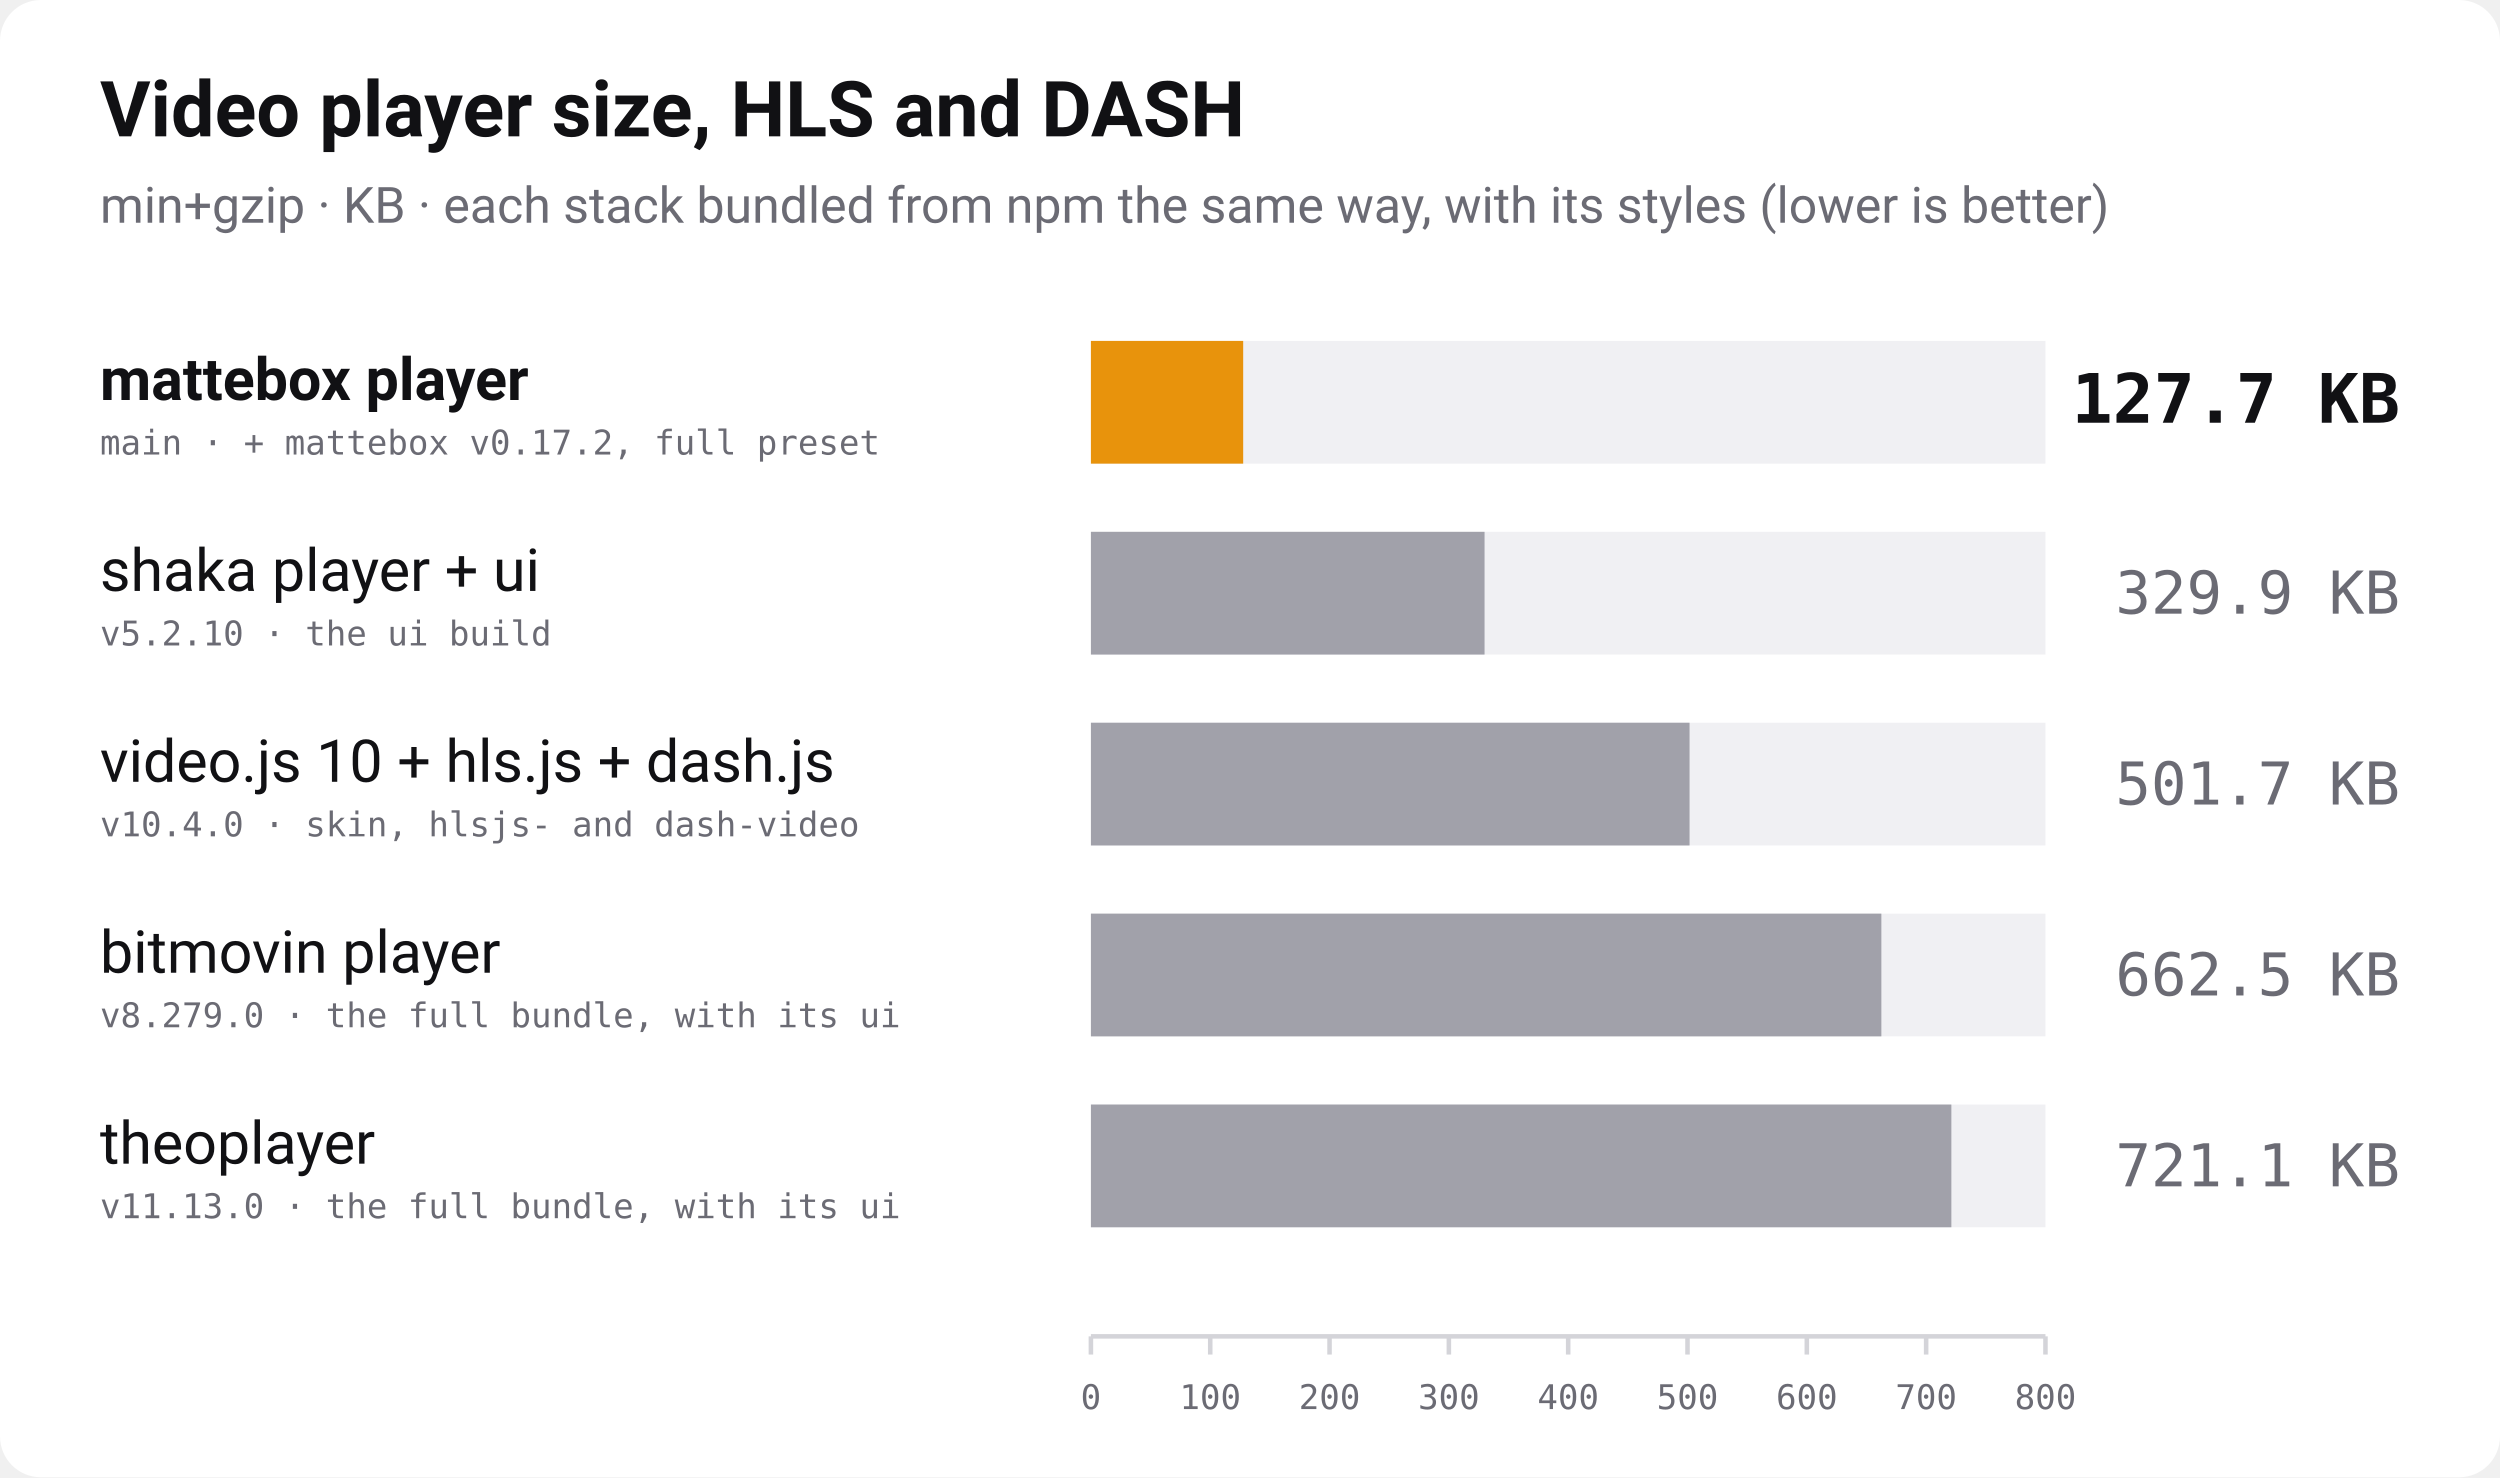
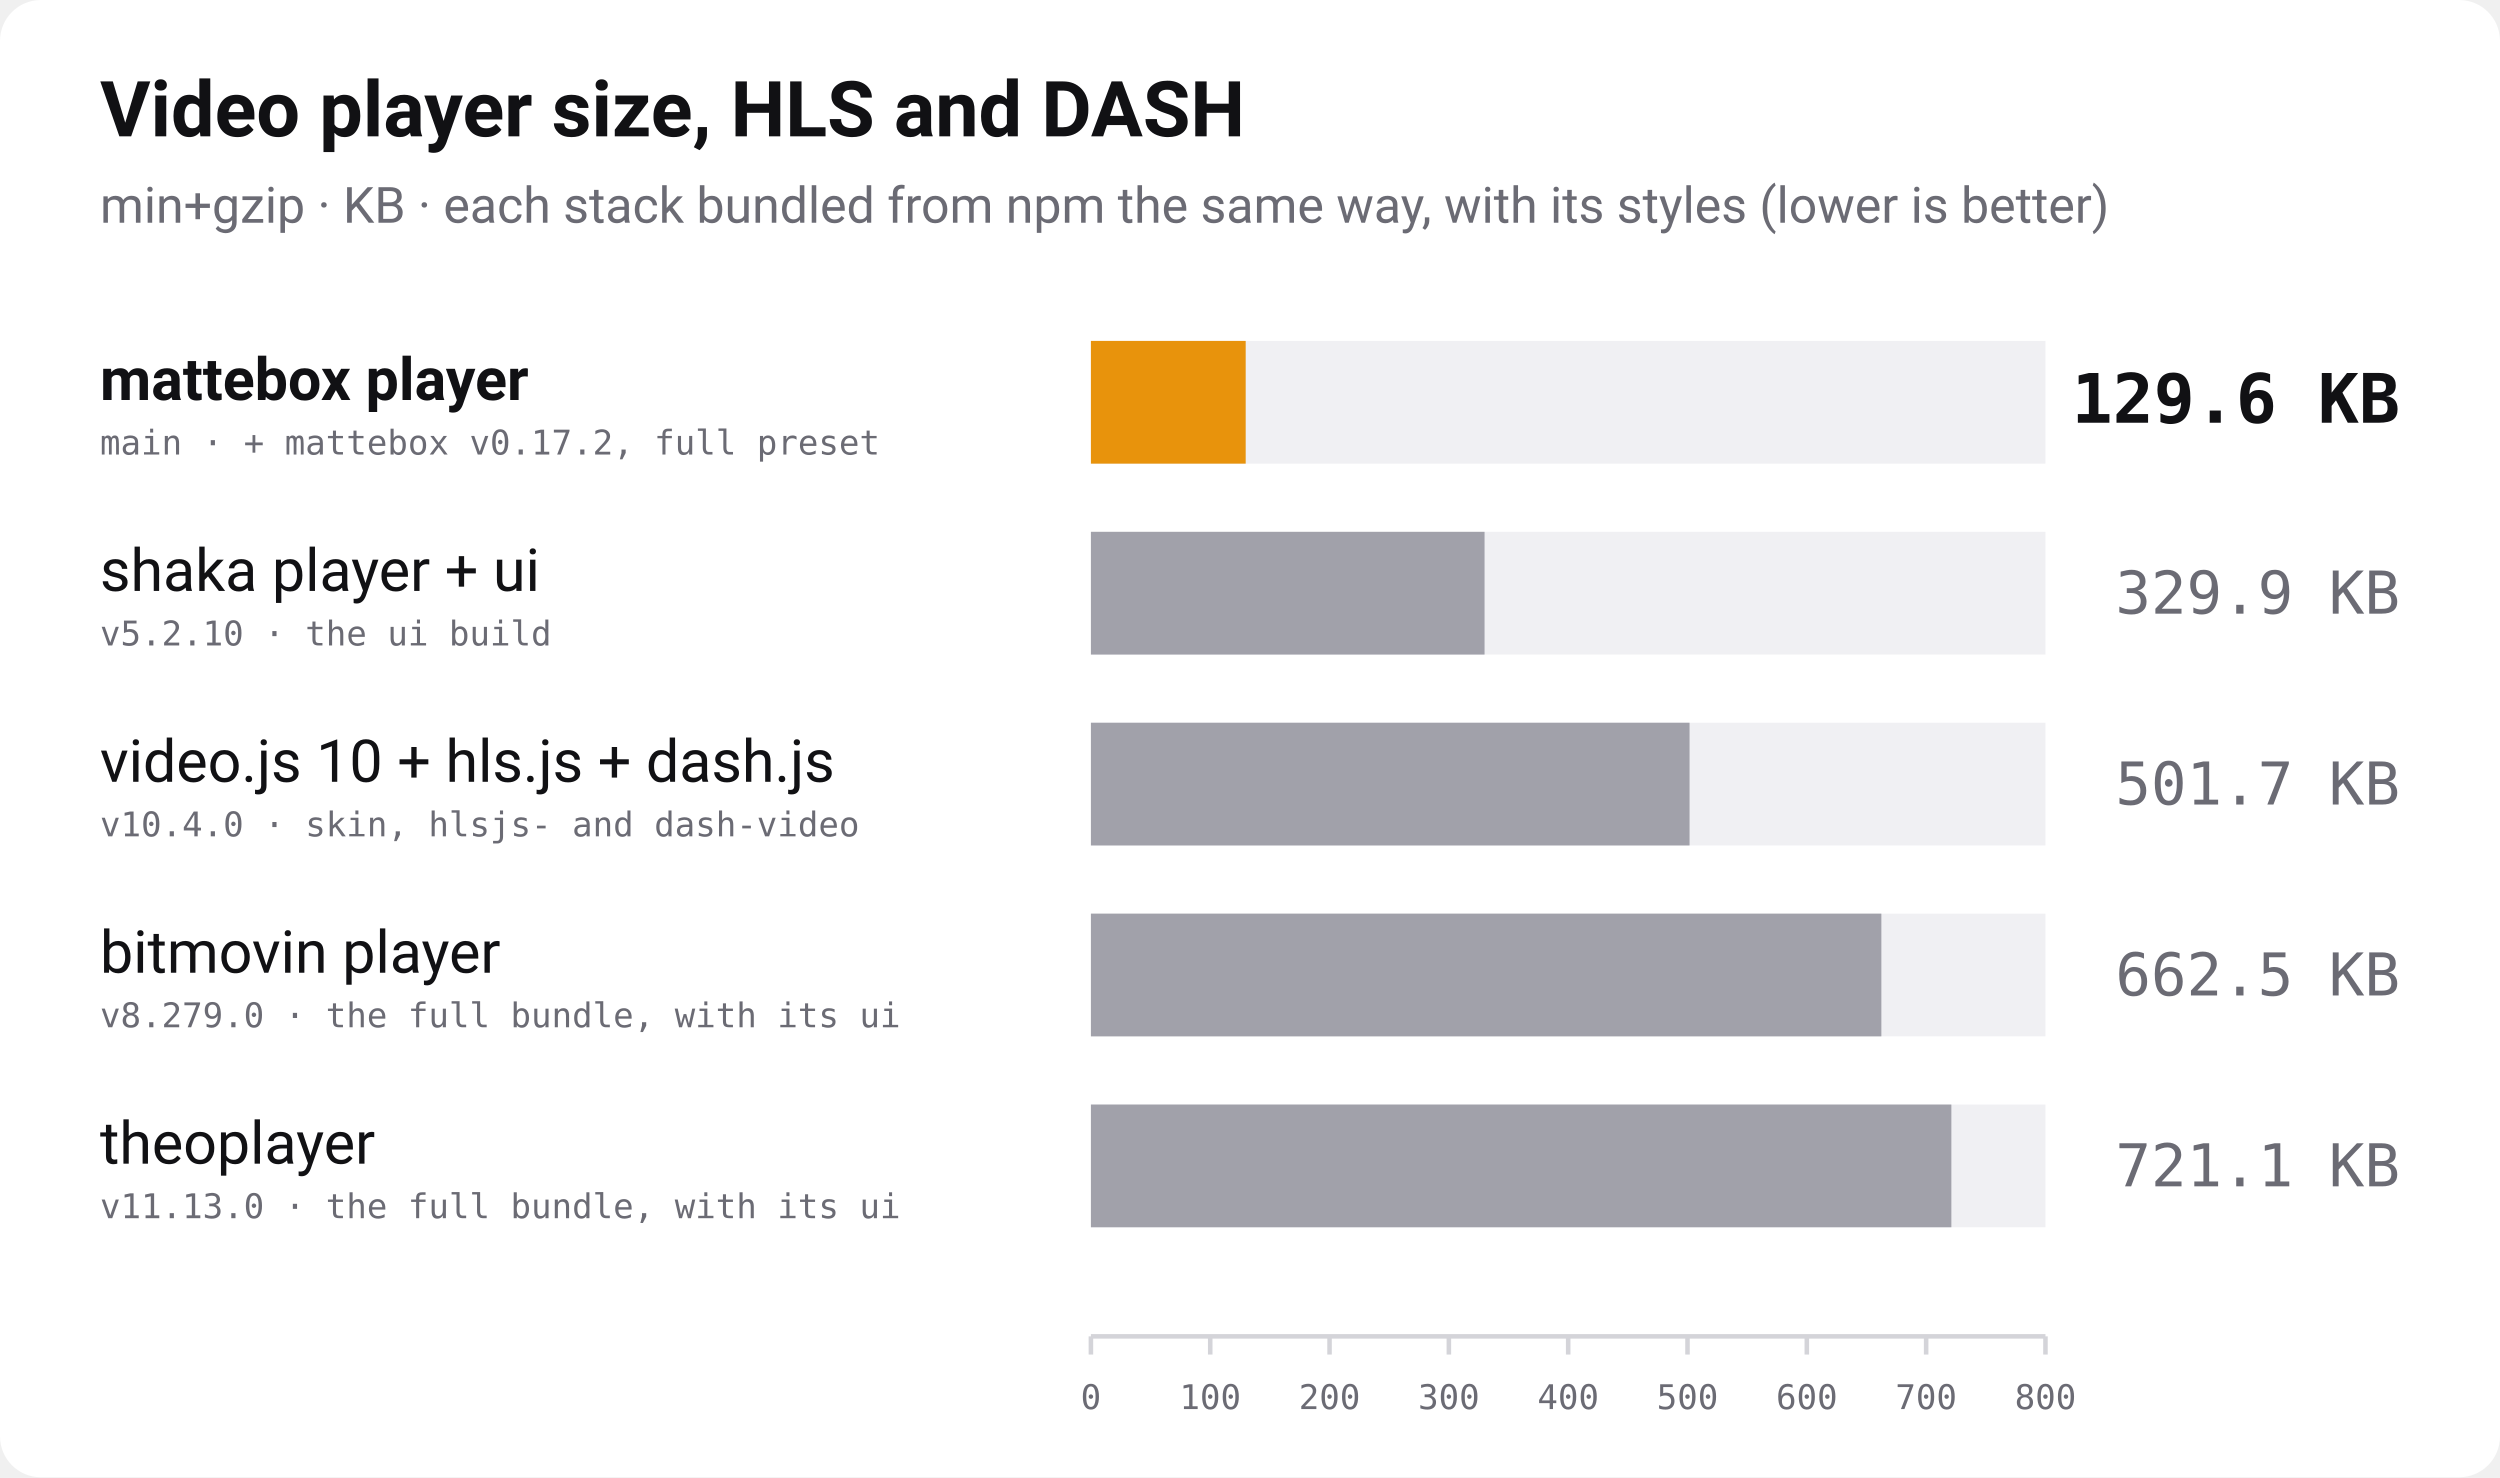
<svg xmlns="http://www.w3.org/2000/svg" width="1100" height="650" viewBox="0 0 1100 650" role="img" aria-label="Bundle size of video players with HLS and DASH playback, min+gzip, lower is better">
  <rect width="1100" height="650" rx="18" fill="#ffffff" />
  <text x="44" y="60" font-family="-apple-system, 'Segoe UI', Roboto, Helvetica, Arial, sans-serif" font-size="34" font-weight="700" fill="#111114">Video player size, HLS and DASH</text>
  <text x="44" y="98" font-family="-apple-system, 'Segoe UI', Roboto, Helvetica, Arial, sans-serif" font-size="22" fill="#6b6b74">min+gzip · KB · each stack bundled from npm the same way, with its styles (lower is better)</text>
  <text x="44" y="176" font-family="-apple-system, 'Segoe UI', Roboto, Helvetica, Arial, sans-serif" font-size="26" font-weight="700" fill="#111114">mattebox player</text>
  <text x="44" y="200" font-family="ui-monospace, 'SF Mono', Menlo, Consolas, monospace" font-size="15" fill="#6b6b74">main · + mattebox v0.17.2, full preset</text>
  <rect x="480" y="150" width="420" height="54" fill="#f0f0f3" />
-   <rect x="480" y="150" width="67.0" height="54" fill="#e8930c" />
-   <text x="1056" y="186" text-anchor="end" font-family="ui-monospace, 'SF Mono', Menlo, Consolas, monospace" font-size="30" font-weight="700" fill="#111114">127.7 KB</text>
+   <rect x="480" y="150" width="68.1" height="54" fill="#e8930c" />
+   <text x="1056" y="186" text-anchor="end" font-family="ui-monospace, 'SF Mono', Menlo, Consolas, monospace" font-size="30" font-weight="700" fill="#111114">129.6 KB</text>
  <text x="44" y="260" font-family="-apple-system, 'Segoe UI', Roboto, Helvetica, Arial, sans-serif" font-size="26" font-weight="400" fill="#111114">shaka player + ui</text>
  <text x="44" y="284" font-family="ui-monospace, 'SF Mono', Menlo, Consolas, monospace" font-size="15" fill="#6b6b74">v5.2.10 · the ui build</text>
  <rect x="480" y="234" width="420" height="54" fill="#f0f0f3" />
  <rect x="480" y="234" width="173.2" height="54" fill="#a1a1aa" />
  <text x="1056" y="270" text-anchor="end" font-family="ui-monospace, 'SF Mono', Menlo, Consolas, monospace" font-size="26" font-weight="400" fill="#6b6b74">329.9 KB</text>
  <text x="44" y="344" font-family="-apple-system, 'Segoe UI', Roboto, Helvetica, Arial, sans-serif" font-size="26" font-weight="400" fill="#111114">video.js 10 + hls.js + dash.js</text>
  <text x="44" y="368" font-family="ui-monospace, 'SF Mono', Menlo, Consolas, monospace" font-size="15" fill="#6b6b74">v10.4.0 · skin, hlsjs- and dash-video</text>
  <rect x="480" y="318" width="420" height="54" fill="#f0f0f3" />
  <rect x="480" y="318" width="263.4" height="54" fill="#a1a1aa" />
  <text x="1056" y="354" text-anchor="end" font-family="ui-monospace, 'SF Mono', Menlo, Consolas, monospace" font-size="26" font-weight="400" fill="#6b6b74">501.7 KB</text>
  <text x="44" y="428" font-family="-apple-system, 'Segoe UI', Roboto, Helvetica, Arial, sans-serif" font-size="26" font-weight="400" fill="#111114">bitmovin player</text>
  <text x="44" y="452" font-family="ui-monospace, 'SF Mono', Menlo, Consolas, monospace" font-size="15" fill="#6b6b74">v8.279.0 · the full bundle, with its ui</text>
  <rect x="480" y="402" width="420" height="54" fill="#f0f0f3" />
  <rect x="480" y="402" width="347.8" height="54" fill="#a1a1aa" />
  <text x="1056" y="438" text-anchor="end" font-family="ui-monospace, 'SF Mono', Menlo, Consolas, monospace" font-size="26" font-weight="400" fill="#6b6b74">662.5 KB</text>
  <text x="44" y="512" font-family="-apple-system, 'Segoe UI', Roboto, Helvetica, Arial, sans-serif" font-size="26" font-weight="400" fill="#111114">theoplayer</text>
  <text x="44" y="536" font-family="ui-monospace, 'SF Mono', Menlo, Consolas, monospace" font-size="15" fill="#6b6b74">v11.13.0 · the full bundle, with its ui</text>
  <rect x="480" y="486" width="420" height="54" fill="#f0f0f3" />
  <rect x="480" y="486" width="378.6" height="54" fill="#a1a1aa" />
  <text x="1056" y="522" text-anchor="end" font-family="ui-monospace, 'SF Mono', Menlo, Consolas, monospace" font-size="26" font-weight="400" fill="#6b6b74">721.1 KB</text>
  <line x1="480" y1="588" x2="900" y2="588" stroke="#d4d4d9" stroke-width="2" />
  <line x1="480.0" y1="588" x2="480.0" y2="596" stroke="#d4d4d9" stroke-width="2" />
  <text x="480.0" y="620" text-anchor="middle" font-family="ui-monospace, 'SF Mono', Menlo, Consolas, monospace" font-size="15" fill="#6b6b74">0</text>
  <line x1="532.5" y1="588" x2="532.5" y2="596" stroke="#d4d4d9" stroke-width="2" />
  <text x="532.5" y="620" text-anchor="middle" font-family="ui-monospace, 'SF Mono', Menlo, Consolas, monospace" font-size="15" fill="#6b6b74">100</text>
  <line x1="585.0" y1="588" x2="585.0" y2="596" stroke="#d4d4d9" stroke-width="2" />
  <text x="585.0" y="620" text-anchor="middle" font-family="ui-monospace, 'SF Mono', Menlo, Consolas, monospace" font-size="15" fill="#6b6b74">200</text>
  <line x1="637.5" y1="588" x2="637.5" y2="596" stroke="#d4d4d9" stroke-width="2" />
  <text x="637.5" y="620" text-anchor="middle" font-family="ui-monospace, 'SF Mono', Menlo, Consolas, monospace" font-size="15" fill="#6b6b74">300</text>
  <line x1="690.0" y1="588" x2="690.0" y2="596" stroke="#d4d4d9" stroke-width="2" />
  <text x="690.0" y="620" text-anchor="middle" font-family="ui-monospace, 'SF Mono', Menlo, Consolas, monospace" font-size="15" fill="#6b6b74">400</text>
  <line x1="742.5" y1="588" x2="742.5" y2="596" stroke="#d4d4d9" stroke-width="2" />
  <text x="742.5" y="620" text-anchor="middle" font-family="ui-monospace, 'SF Mono', Menlo, Consolas, monospace" font-size="15" fill="#6b6b74">500</text>
  <line x1="795.0" y1="588" x2="795.0" y2="596" stroke="#d4d4d9" stroke-width="2" />
  <text x="795.0" y="620" text-anchor="middle" font-family="ui-monospace, 'SF Mono', Menlo, Consolas, monospace" font-size="15" fill="#6b6b74">600</text>
  <line x1="847.5" y1="588" x2="847.5" y2="596" stroke="#d4d4d9" stroke-width="2" />
  <text x="847.5" y="620" text-anchor="middle" font-family="ui-monospace, 'SF Mono', Menlo, Consolas, monospace" font-size="15" fill="#6b6b74">700</text>
  <line x1="900.0" y1="588" x2="900.0" y2="596" stroke="#d4d4d9" stroke-width="2" />
  <text x="900.0" y="620" text-anchor="middle" font-family="ui-monospace, 'SF Mono', Menlo, Consolas, monospace" font-size="15" fill="#6b6b74">800</text>
</svg>
